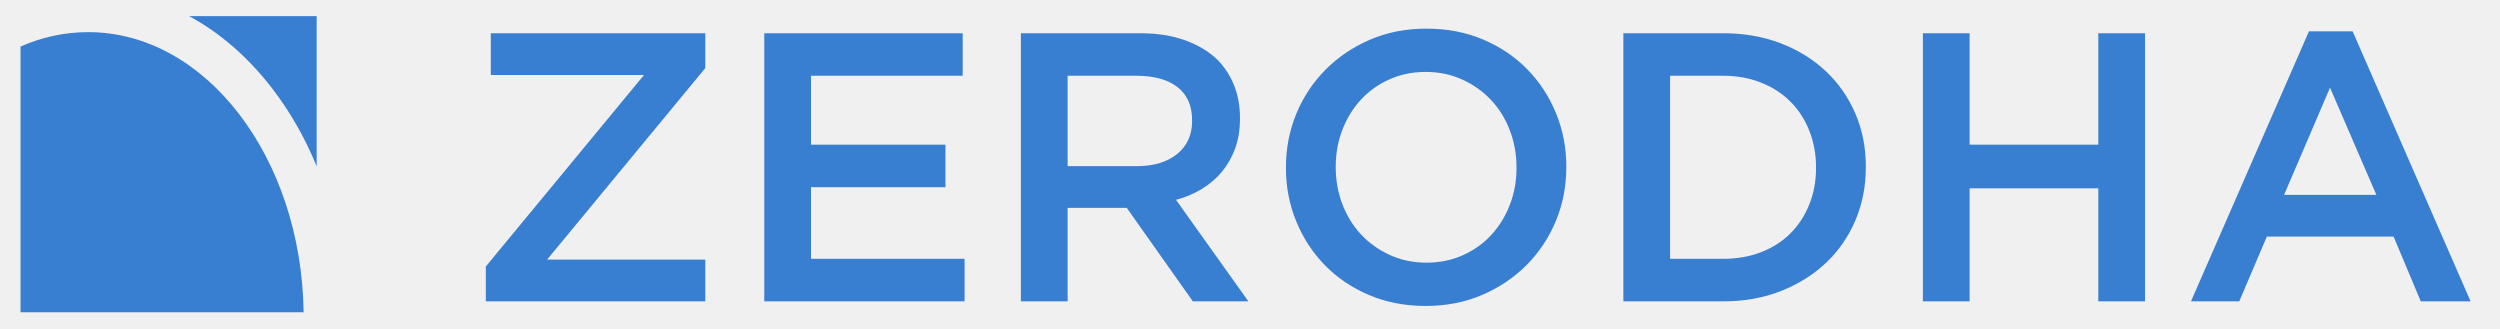
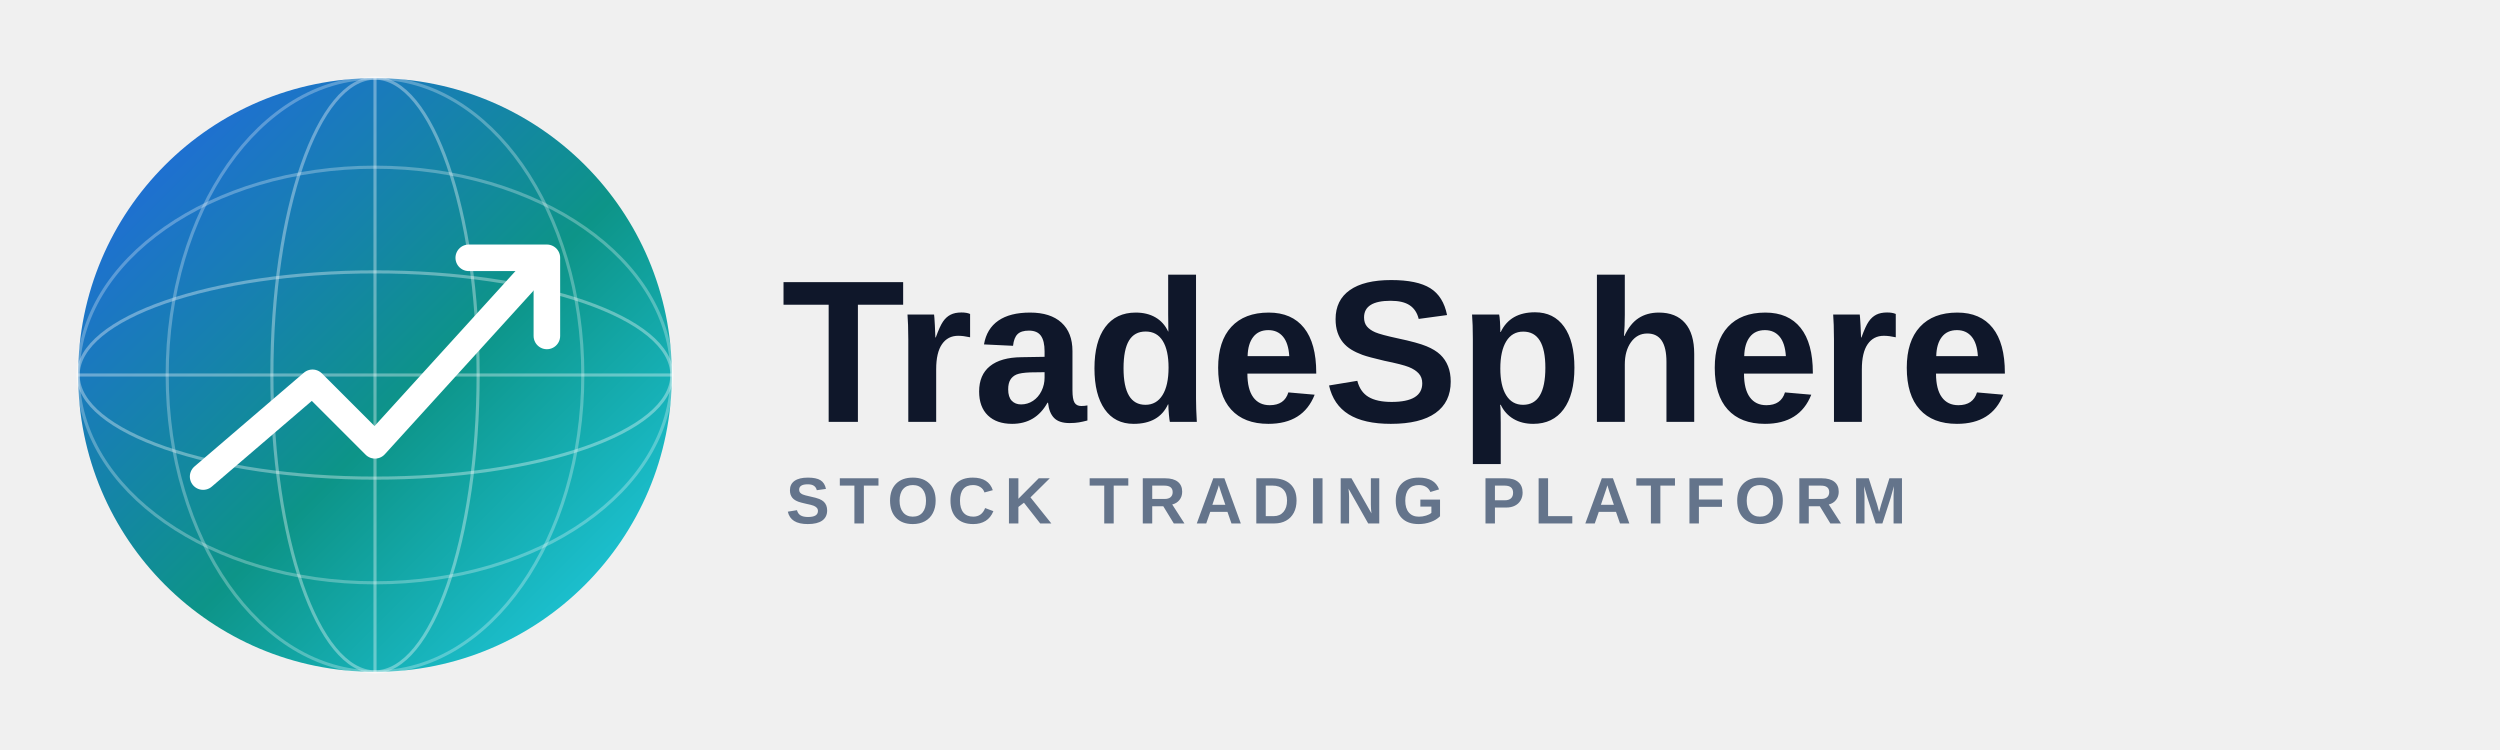
- <svg xmlns="http://www.w3.org/2000/svg" baseProfile="tiny" width="609" height="80">
-   <path d="M66.252 21.469c4.404 5.71 8.056 12.124 10.886 19.04V3.931H46.077c7.472 4.037 14.317 9.943 20.175 17.538zM21.473 7.828c-5.754 0-11.289 1.23-16.473 3.506v64.735h68.963c-.534-37.754-23.875-68.241-52.49-68.241" fill-rule="evenodd" fill="#387ed1" />
-   <path fill="#387ed1" d="M118.349 64.918l38.533-46.65H119.56V8.098h52.25v8.49l-38.533 46.651h38.533v10.169h-53.461v-8.49zm67.828-56.82h48.331v10.356H197.56v16.794h32.751v10.357H197.56v17.446h37.413v10.356h-48.796V8.098zm62.512 0h29.11c4.105 0 7.744.576 10.917 1.726s5.814 2.752 7.93 4.805c1.741 1.805 3.08 3.888 4.013 6.251s1.398 4.977 1.398 7.837v.187c0 2.675-.388 5.085-1.165 7.231s-1.853 4.044-3.22 5.691-3.001 3.049-4.898 4.198-3.997 2.038-6.297 2.659l17.633 24.725h-13.529l-16.097-22.765h-.186-14.227v22.765h-11.383V8.098zm28.231 32.375c4.115 0 7.393-.982 9.824-2.951s3.652-4.639 3.652-8.012v-.187c0-3.56-1.188-6.263-3.559-8.106s-5.709-2.764-10.014-2.764h-16.752v22.019h16.849zm70.389 34.055c-5.039 0-9.641-.886-13.807-2.658s-7.744-4.182-10.73-7.232-5.318-6.607-6.996-10.682-2.521-8.413-2.521-13.016v-.187c0-4.603.84-8.941 2.521-13.016s4.041-7.651 7.09-10.73 6.654-5.52 10.824-7.324 8.768-2.706 13.807-2.706 9.641.886 13.809 2.659 7.744 4.184 10.73 7.231 5.316 6.609 6.996 10.683 2.521 8.413 2.521 13.015v.187c0 4.604-.84 8.943-2.521 13.015s-4.043 7.651-7.09 10.73-6.656 5.521-10.824 7.324-8.77 2.707-13.809 2.707zm.187-10.543c3.221 0 6.178-.606 8.871-1.819s5.002-2.86 6.922-4.944 3.422-4.526 4.506-7.325 1.625-5.785 1.625-8.956v-.187c0-3.172-.541-6.173-1.625-9.004s-2.604-5.286-4.553-7.37-4.289-3.747-7.016-4.992-5.697-1.866-8.918-1.866-6.178.606-8.871 1.819-5.002 2.862-6.922 4.945-3.422 4.525-4.508 7.324-1.625 5.785-1.625 8.957v.187c0 3.172.541 6.173 1.625 9.002s2.604 5.289 4.555 7.372 4.289 3.748 7.014 4.991 5.699 1.866 8.92 1.866zm47.955-55.887h24.354c5.1 0 9.779.825 14.043 2.473s7.928 3.934 11.008 6.857 5.457 6.361 7.139 10.311 2.52 8.227 2.52 12.829v.187c0 4.604-.84 8.896-2.52 12.875s-4.059 7.435-7.139 10.356-6.748 5.226-11.008 6.904-8.943 2.519-14.043 2.519h-24.354V8.098zm24.26 54.954c3.42 0 6.531-.545 9.33-1.639s5.18-2.622 7.137-4.589 3.482-4.312 4.572-7.03 1.635-5.667 1.635-8.854v-.187c0-3.186-.547-6.152-1.635-8.9s-2.613-5.106-4.572-7.074-4.338-3.514-7.137-4.639-5.91-1.687-9.33-1.687h-12.877v44.598h12.877zm48.703-54.954h11.383v27.151h31.352V8.098h11.383v65.311h-11.383V45.885h-31.352v27.523h-11.383V8.098zm94.049-.467H573.1l28.736 65.777h-12.129l-6.625-15.768h-30.883l-6.719 15.768h-11.756l28.739-65.777zm16.422 39.841l-11.291-26.125-11.197 26.125h22.488z" />
+ <svg xmlns="http://www.w3.org/2000/svg" width="1600" height="480" viewBox="0 0 1600 480">
+   <defs>
+     <linearGradient id="globeGrad" x1="0%" y1="0%" x2="100%" y2="100%">
+       <stop offset="0%" stop-color="#2563eb" />
+       <stop offset="55%" stop-color="#0d9488" />
+       <stop offset="100%" stop-color="#22d3ee" />
+     </linearGradient>
+     <clipPath id="circleClip">
+       <circle cx="240" cy="240" r="190" />
+     </clipPath>
+   </defs>
+   <circle cx="240" cy="240" r="190" fill="url(#globeGrad)" />
+   <ellipse cx="240" cy="240" rx="190" ry="66" fill="none" stroke="#ffffff" stroke-opacity="0.35" stroke-width="2" />
+   <ellipse cx="240" cy="240" rx="190" ry="133" fill="none" stroke="#ffffff" stroke-opacity="0.28" stroke-width="2" />
+   <ellipse cx="240" cy="240" rx="66" ry="190" fill="none" stroke="#ffffff" stroke-opacity="0.35" stroke-width="2" />
+   <ellipse cx="240" cy="240" rx="133" ry="190" fill="none" stroke="#ffffff" stroke-opacity="0.28" stroke-width="2" />
+   <line x1="50" y1="240" x2="430" y2="240" stroke="#ffffff" stroke-opacity="0.35" stroke-width="2" />
+   <line x1="240" y1="50" x2="240" y2="430" stroke="#ffffff" stroke-opacity="0.35" stroke-width="2" />
+   <g clip-path="url(#circleClip)">
+     <path d="M 130 305 L 200 245 L 240 285 L 340 175" fill="none" stroke="#ffffff" stroke-width="17" stroke-linecap="round" stroke-linejoin="round" />
+     <path d="M 300 165 L 350 165 L 350 215" fill="none" stroke="#ffffff" stroke-width="17" stroke-linecap="round" stroke-linejoin="round" />
+   </g>
+   <text x="500" y="270" font-family="Arial, Helvetica, sans-serif" font-size="130" font-weight="700" fill="#0f172a">TradeSphere</text>
+   <text x="503" y="335" font-family="Arial, Helvetica, sans-serif" font-size="42" font-weight="600" letter-spacing="6" fill="#64748b">STOCK TRADING PLATFORM</text>
</svg>
